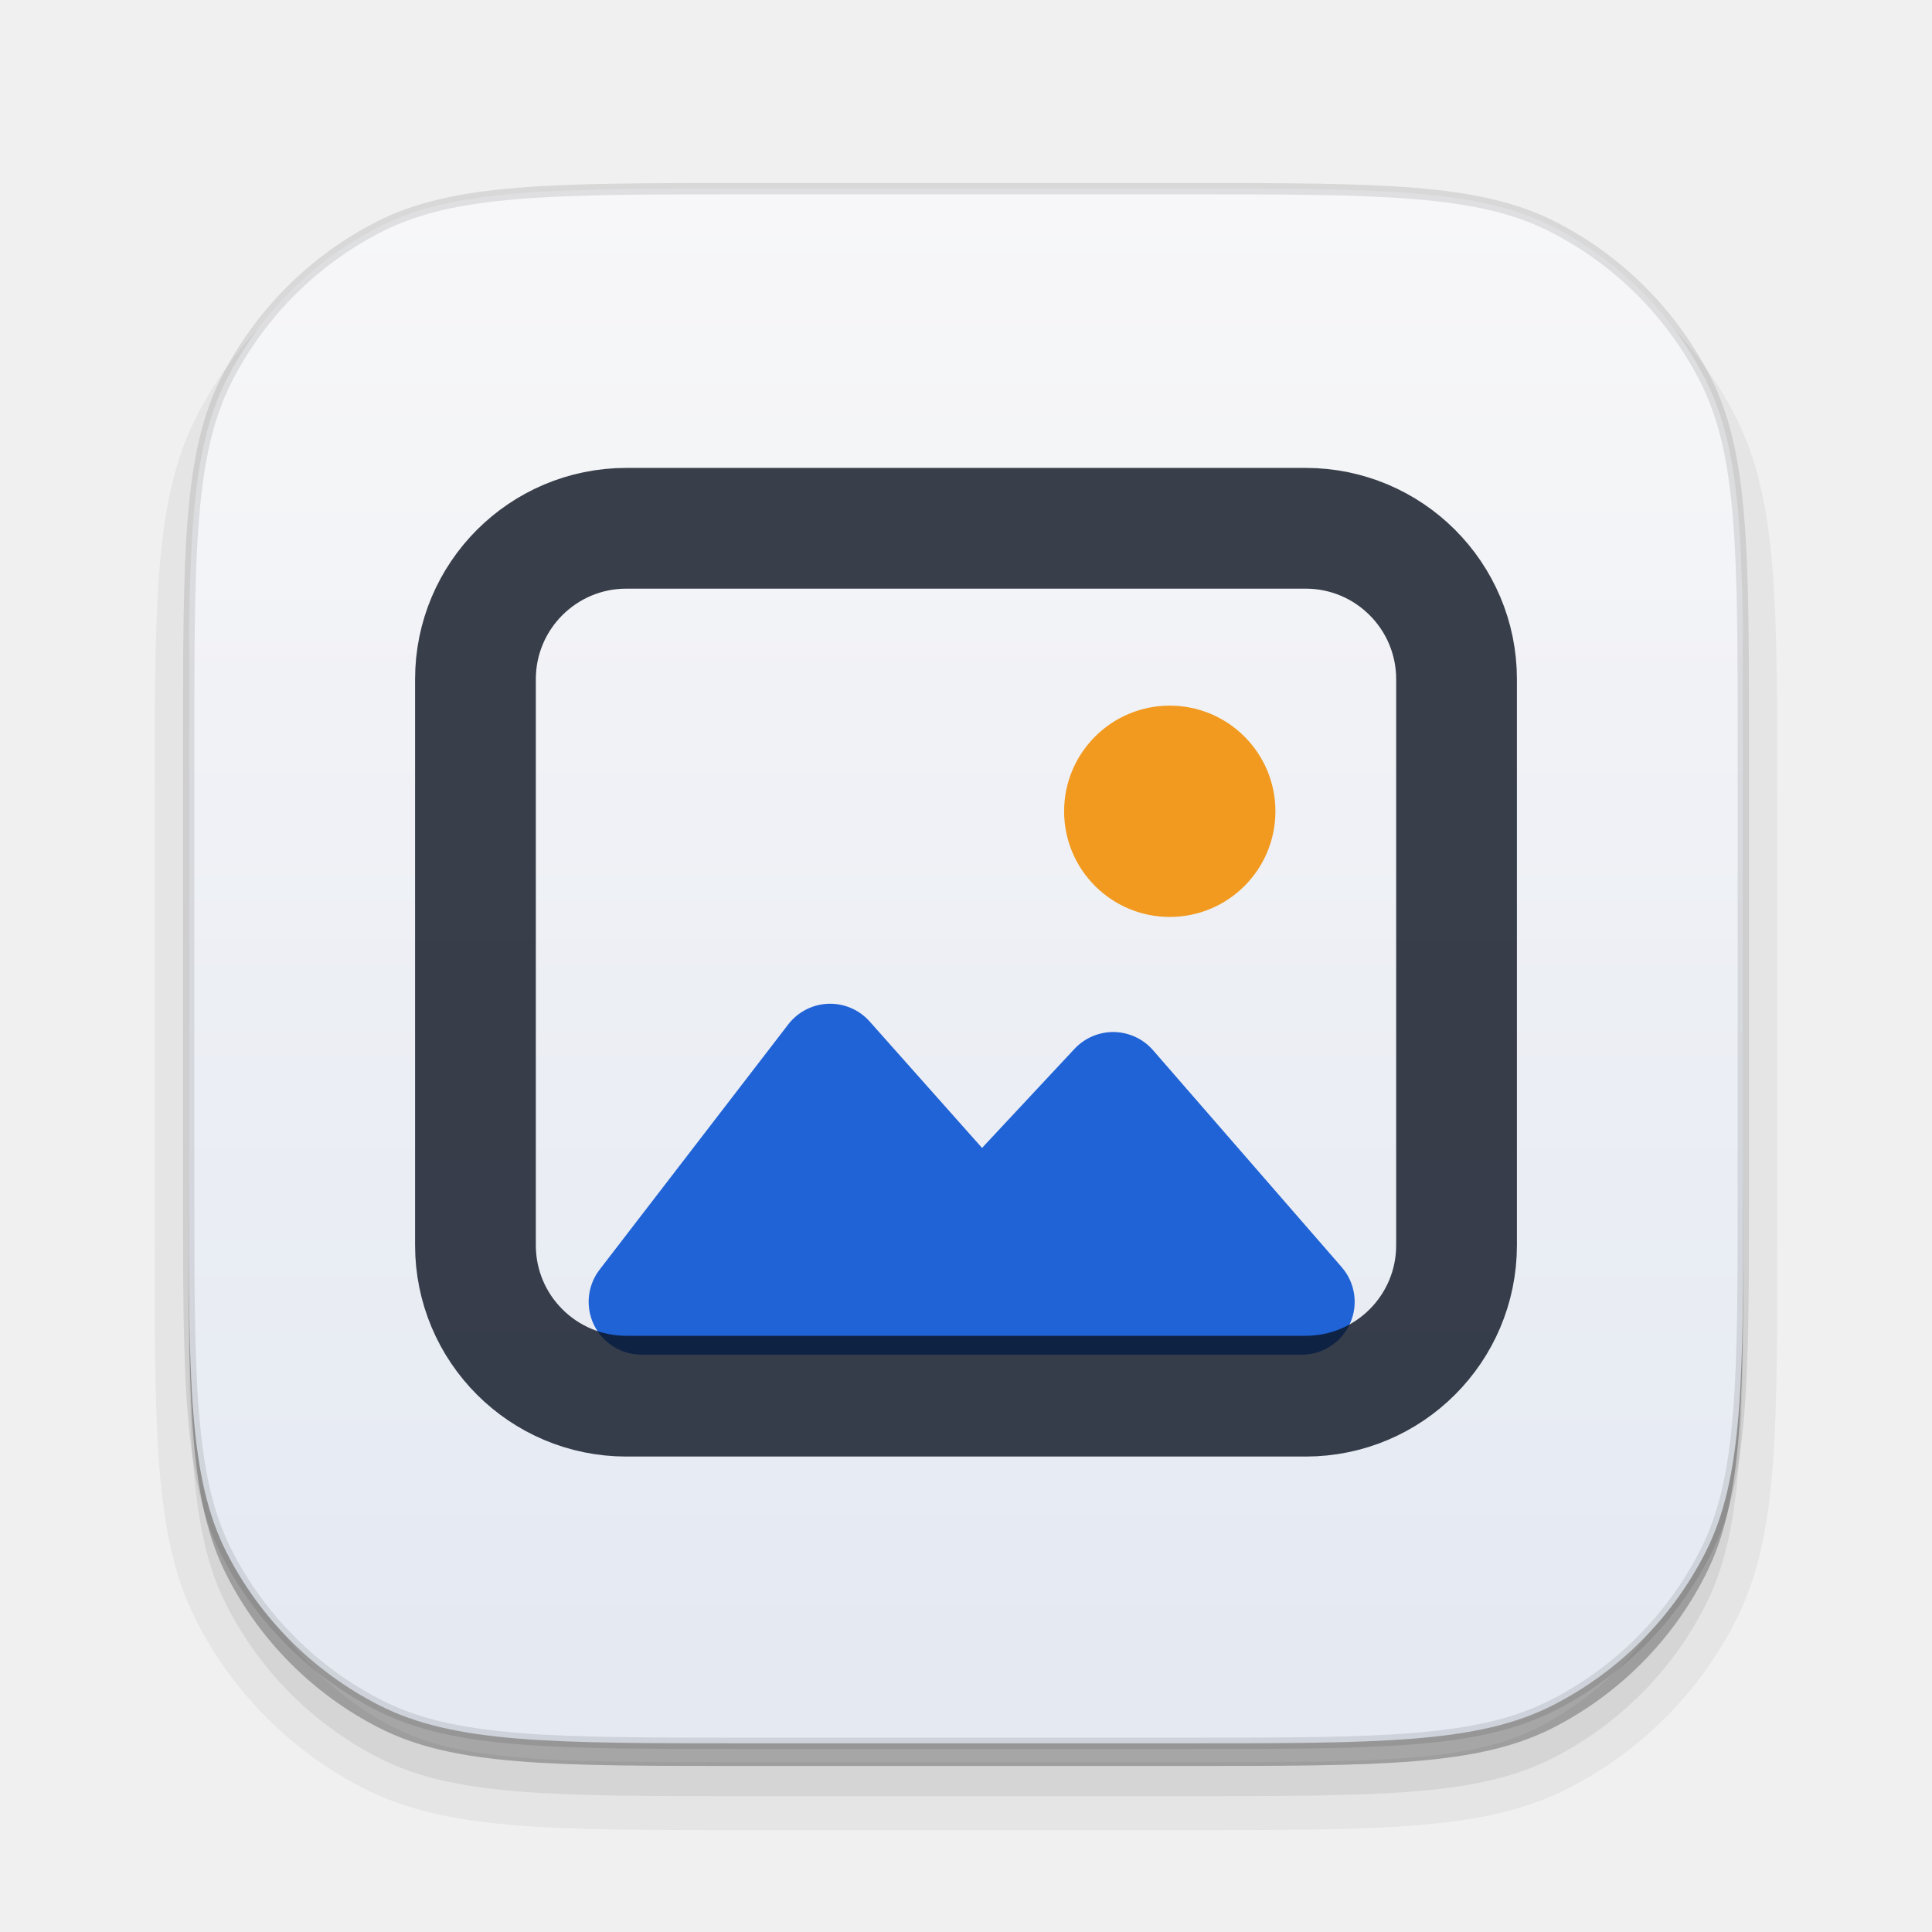
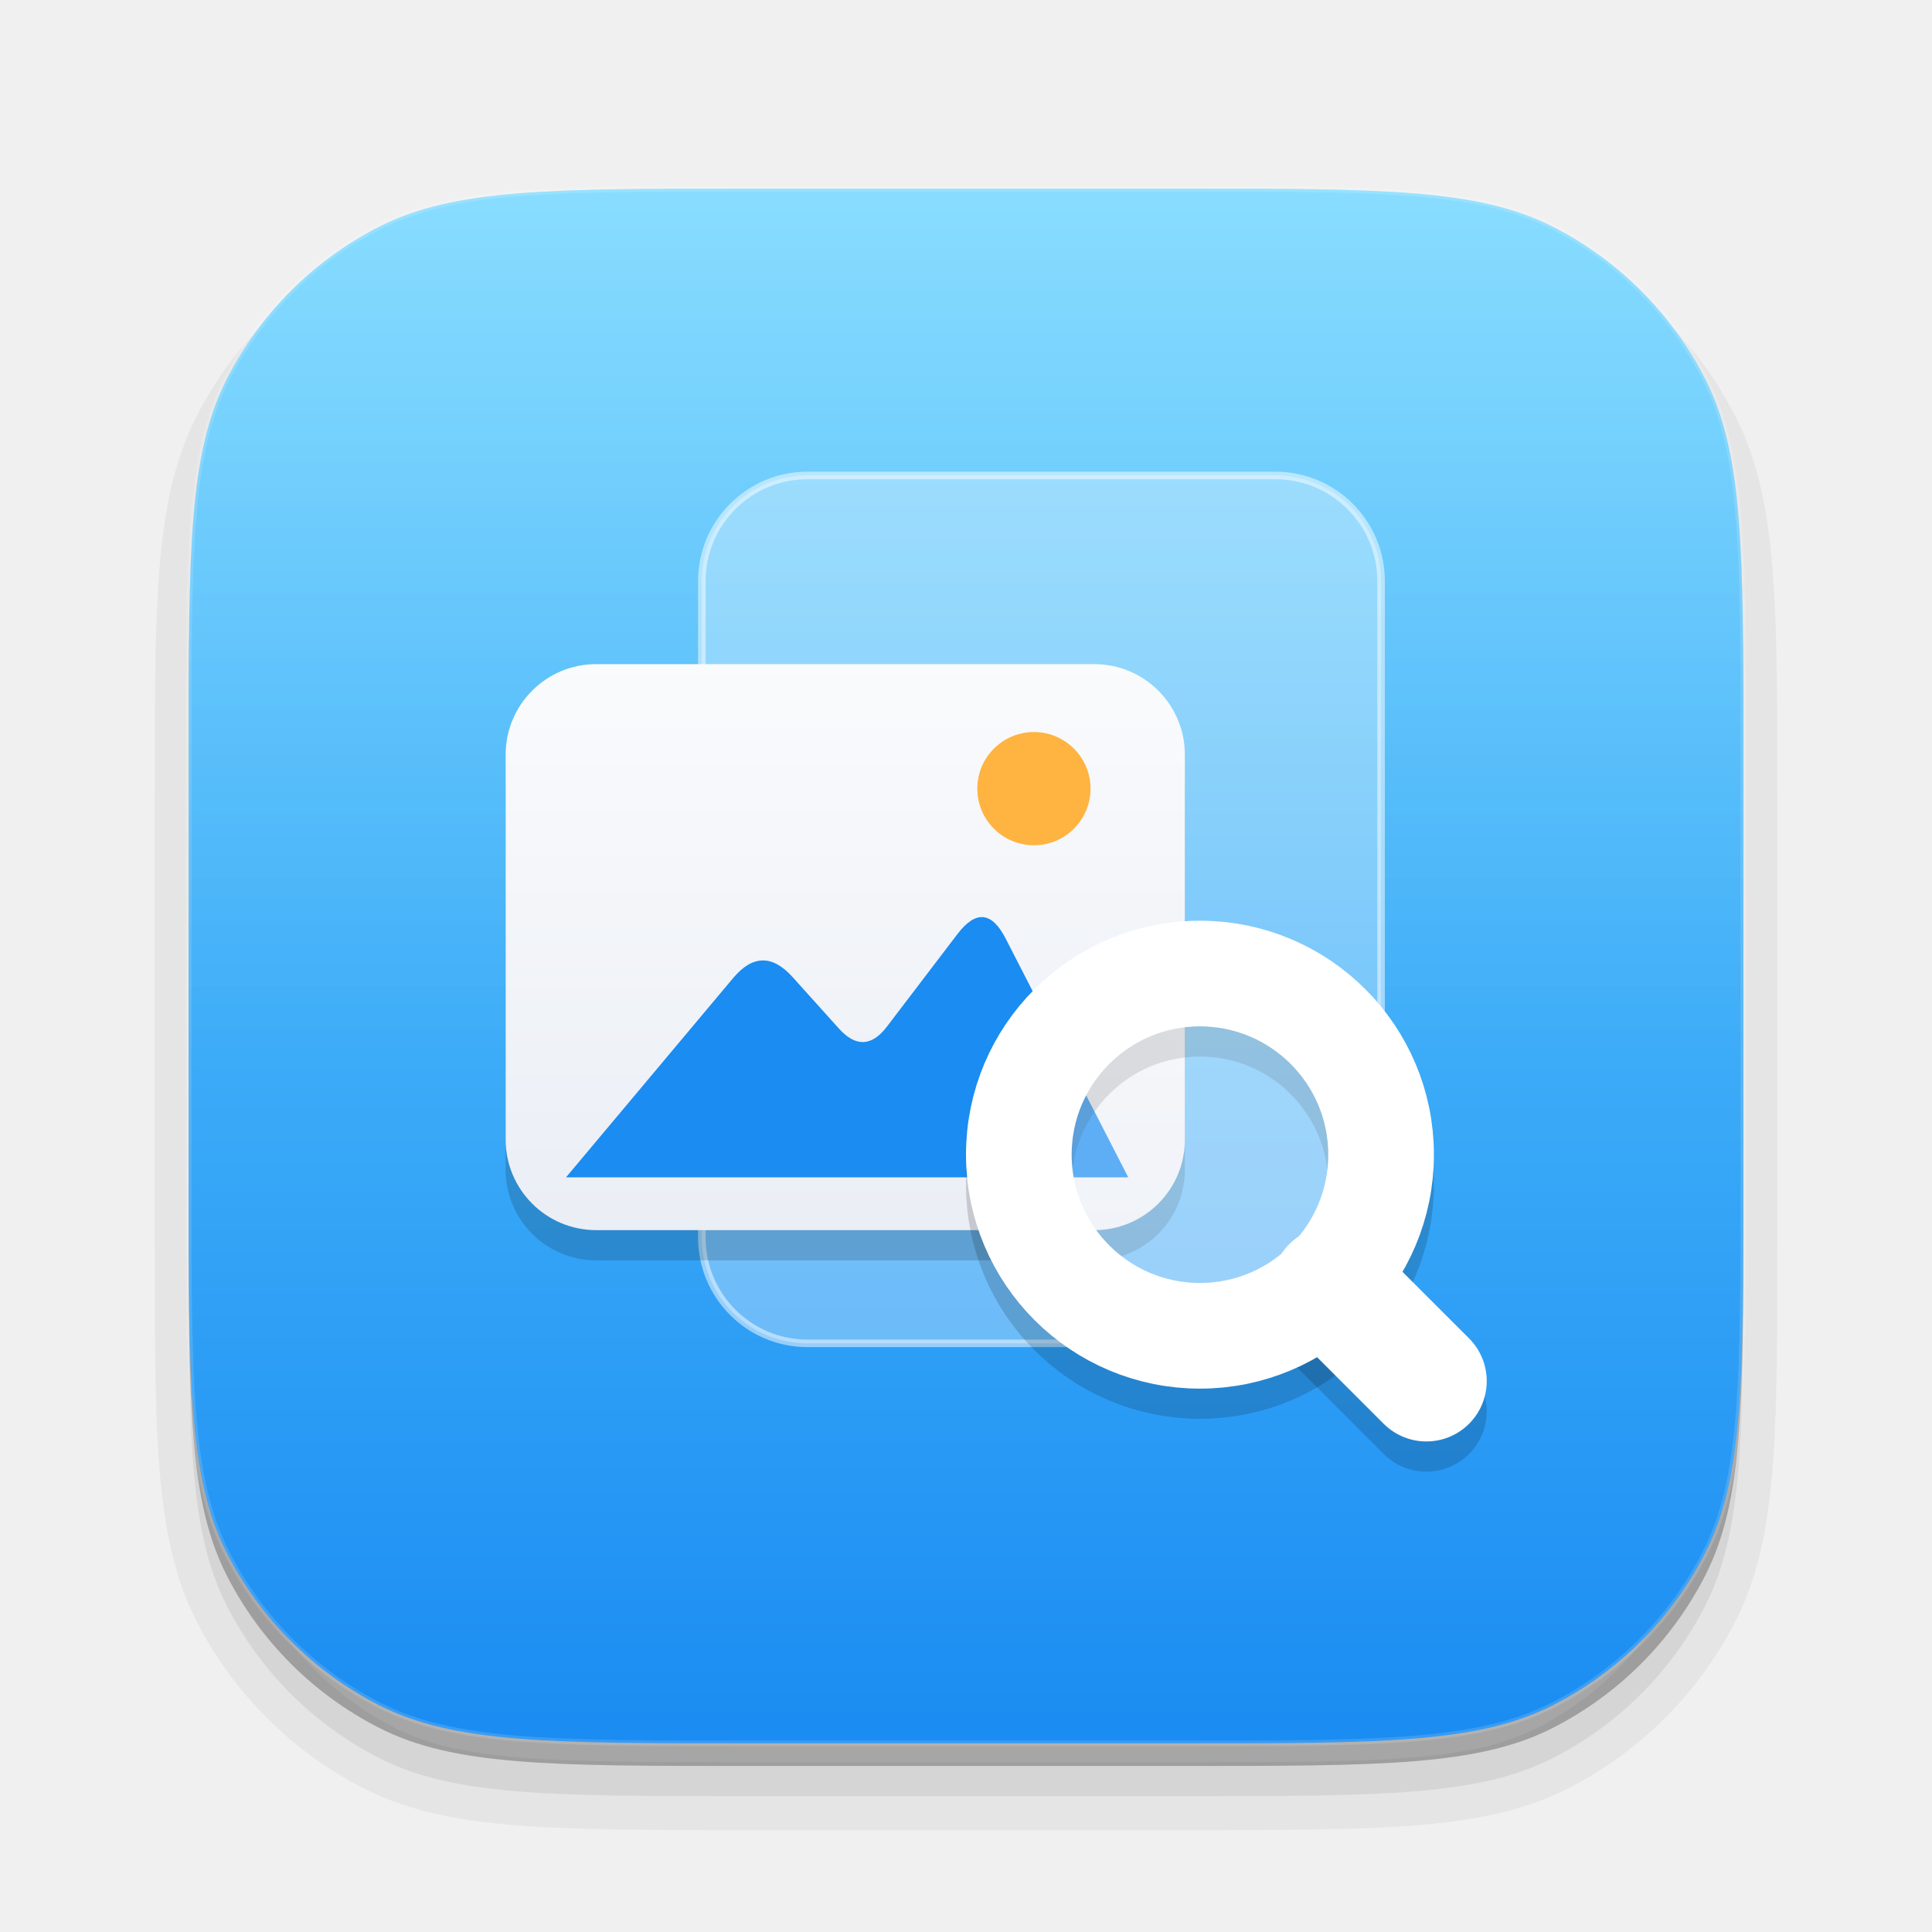
<svg xmlns="http://www.w3.org/2000/svg" viewBox="0 0 1024 1024">
  <defs>
    <linearGradient id="a" x1="512" x2="512" y1="100" y2="924" gradientUnits="userSpaceOnUse">
-       <stop offset="0" stop-color="#F5F5F7" />
-       <stop offset="1" stop-color="#E4E9F2" />
+       <stop offset="0" stop-color="#67D3FF" />
+       <stop offset="1" stop-color="#1A8CF2" />
    </linearGradient>
    <linearGradient id="b" x1="512" x2="512" y1="100" y2="560" gradientUnits="userSpaceOnUse">
      <stop offset="0" stop-color="#FFF" stop-opacity=".22" />
      <stop offset="1" stop-color="#FFF" stop-opacity="0" />
+     </linearGradient>
+     <linearGradient id="c" x1="512" x2="512" y1="252" y2="772" gradientUnits="userSpaceOnUse">
+       <stop offset="0" stop-color="#FFF" />
+       <stop offset="1" stop-color="#E4E9F2" />
    </linearGradient>
  </defs>
  <path fill-opacity=".07" stroke="#000" stroke-linejoin="round" stroke-opacity=".05" stroke-width="36" d="M628 128c103.61 0 155.41 0 194.99 20.16a185 185 0 0 1 80.85 80.85C924 268.58 924 320.39 924 424v232c0 103.61 0 155.41-20.16 194.99a185 185 0 0 1-80.85 80.85C783.42 952 731.61 952 628 952H396c-103.61 0-155.41 0-194.99-20.16a185 185 0 0 1-80.85-80.85C100 811.42 100 759.61 100 656V424c0-103.61 0-155.41 20.16-194.99a185 185 0 0 1 80.85-80.85C240.58 128 292.39 128 396 128z" />
  <path fill-opacity=".26" d="M628 112c103.61 0 155.41 0 194.99 20.16a185 185 0 0 1 80.85 80.85C924 252.58 924 304.39 924 408v232c0 103.61 0 155.41-20.16 194.99a185 185 0 0 1-80.85 80.85C783.42 936 731.61 936 628 936H396c-103.61 0-155.41 0-194.99-20.16a185 185 0 0 1-80.85-80.85C100 795.42 100 743.61 100 640V408c0-103.61 0-155.41 20.16-194.99a185 185 0 0 1 80.85-80.85C240.58 112 292.39 112 396 112z" />
  <path fill="url(#a)" d="M628 100c103.61 0 155.41 0 194.99 20.16a185 185 0 0 1 80.85 80.85C924 240.58 924 292.39 924 396v232c0 103.61 0 155.41-20.16 194.99a185 185 0 0 1-80.85 80.85C783.42 924 731.61 924 628 924H396c-103.61 0-155.41 0-194.99-20.16a185 185 0 0 1-80.85-80.85C100 783.42 100 731.61 100 628V396c0-103.61 0-155.41 20.16-194.99a185 185 0 0 1 80.85-80.85C240.58 100 292.39 100 396 100z" />
  <path fill="url(#b)" d="M628 100c103.61 0 155.41 0 194.99 20.16a185 185 0 0 1 80.85 80.85C924 240.58 924 292.39 924 396v232c0 103.61 0 155.41-20.16 194.99a185 185 0 0 1-80.85 80.85C783.42 924 731.61 924 628 924H396c-103.61 0-155.41 0-194.99-20.16a185 185 0 0 1-80.85-80.85C100 783.42 100 731.61 100 628V396c0-103.61 0-155.41 20.16-194.99a185 185 0 0 1 80.85-80.85C240.58 100 292.39 100 396 100z" />
-   <path fill="none" stroke="#000" stroke-opacity=".1" stroke-width="6" d="M628 100c103.61 0 155.41 0 194.99 20.16a185 185 0 0 1 80.85 80.85C924 240.58 924 292.39 924 396v232c0 103.61 0 155.41-20.16 194.99a185 185 0 0 1-80.85 80.85C783.42 924 731.61 924 628 924H396c-103.61 0-155.41 0-194.99-20.16a185 185 0 0 1-80.85-80.85C100 783.42 100 731.61 100 628V396c0-103.61 0-155.41 20.16-194.99a185 185 0 0 1 80.85-80.85C240.58 100 292.39 100 396 100z" />
-   <path fill="#1F63D6" stroke="#1F63D6" stroke-linejoin="round" stroke-width="56" d="m340 690 100-130 80 90 70-75 100 115z" />
-   <circle cx="620" cy="430" r="56" fill="#F29A1F" />
-   <rect width="520" height="460" x="252" y="280" fill="none" stroke="#0B1220" stroke-linecap="round" stroke-linejoin="round" stroke-opacity=".8" stroke-width="64" rx="80" />
+   <path fill="none" stroke="#FFF" stroke-opacity=".14" stroke-width="3" d="M628 100c103.61 0 155.41 0 194.99 20.16a185 185 0 0 1 80.85 80.85C924 240.58 924 292.39 924 396v232c0 103.61 0 155.41-20.16 194.99a185 185 0 0 1-80.85 80.85C783.42 924 731.61 924 628 924H396c-103.61 0-155.41 0-194.99-20.16a185 185 0 0 1-80.85-80.85C100 783.42 100 731.61 100 628V396c0-103.61 0-155.41 20.16-194.99a185 185 0 0 1 80.85-80.85C240.58 100 292.39 100 396 100z" />
+   <rect width="360" height="460" x="372" y="252" fill="#FFF" fill-opacity=".3" stroke="#FFF" stroke-opacity=".5" stroke-width="4" rx="56" />
+   <path fill-opacity=".16" d="M268 416a48 48 0 0 1 48-48h264a48 48 0 0 1 48 48v204a48 48 0 0 1-48 48H316a48 48 0 0 1-48-48Z" />
+   <path fill="url(#c)" d="M268 400a48 48 0 0 1 48-48h264a48 48 0 0 1 48 48v204a48 48 0 0 1-48 48H316a48 48 0 0 1-48-48Z" />
+   <path fill="#1A8CF2" d="m300 624 88.58-105.61q15.42-18.39 31.48-.55l24.56 27.29q13.38 14.87 25.5-1.04l37.33-49Q522 476 532.96 497.35L598 624Z" />
+   <circle cx="548" cy="418" r="30" fill="#FFB340" />
+   <circle cx="636" cy="628" r="96" fill="none" stroke="#000" stroke-opacity=".16" stroke-width="56" />
+   <path fill="none" stroke="#000" stroke-linecap="round" stroke-linejoin="round" stroke-opacity=".16" stroke-width="64" d="m706 698 50 50" />
+   <circle cx="636" cy="612" r="96" fill="#FFF" fill-opacity=".3" />
+   <circle cx="636" cy="612" r="96" fill="none" stroke="#FFF" stroke-width="56" />
+   <path fill="none" stroke="#FFF" stroke-linecap="round" stroke-linejoin="round" stroke-width="64" d="m706 682 50 50" />
</svg>
